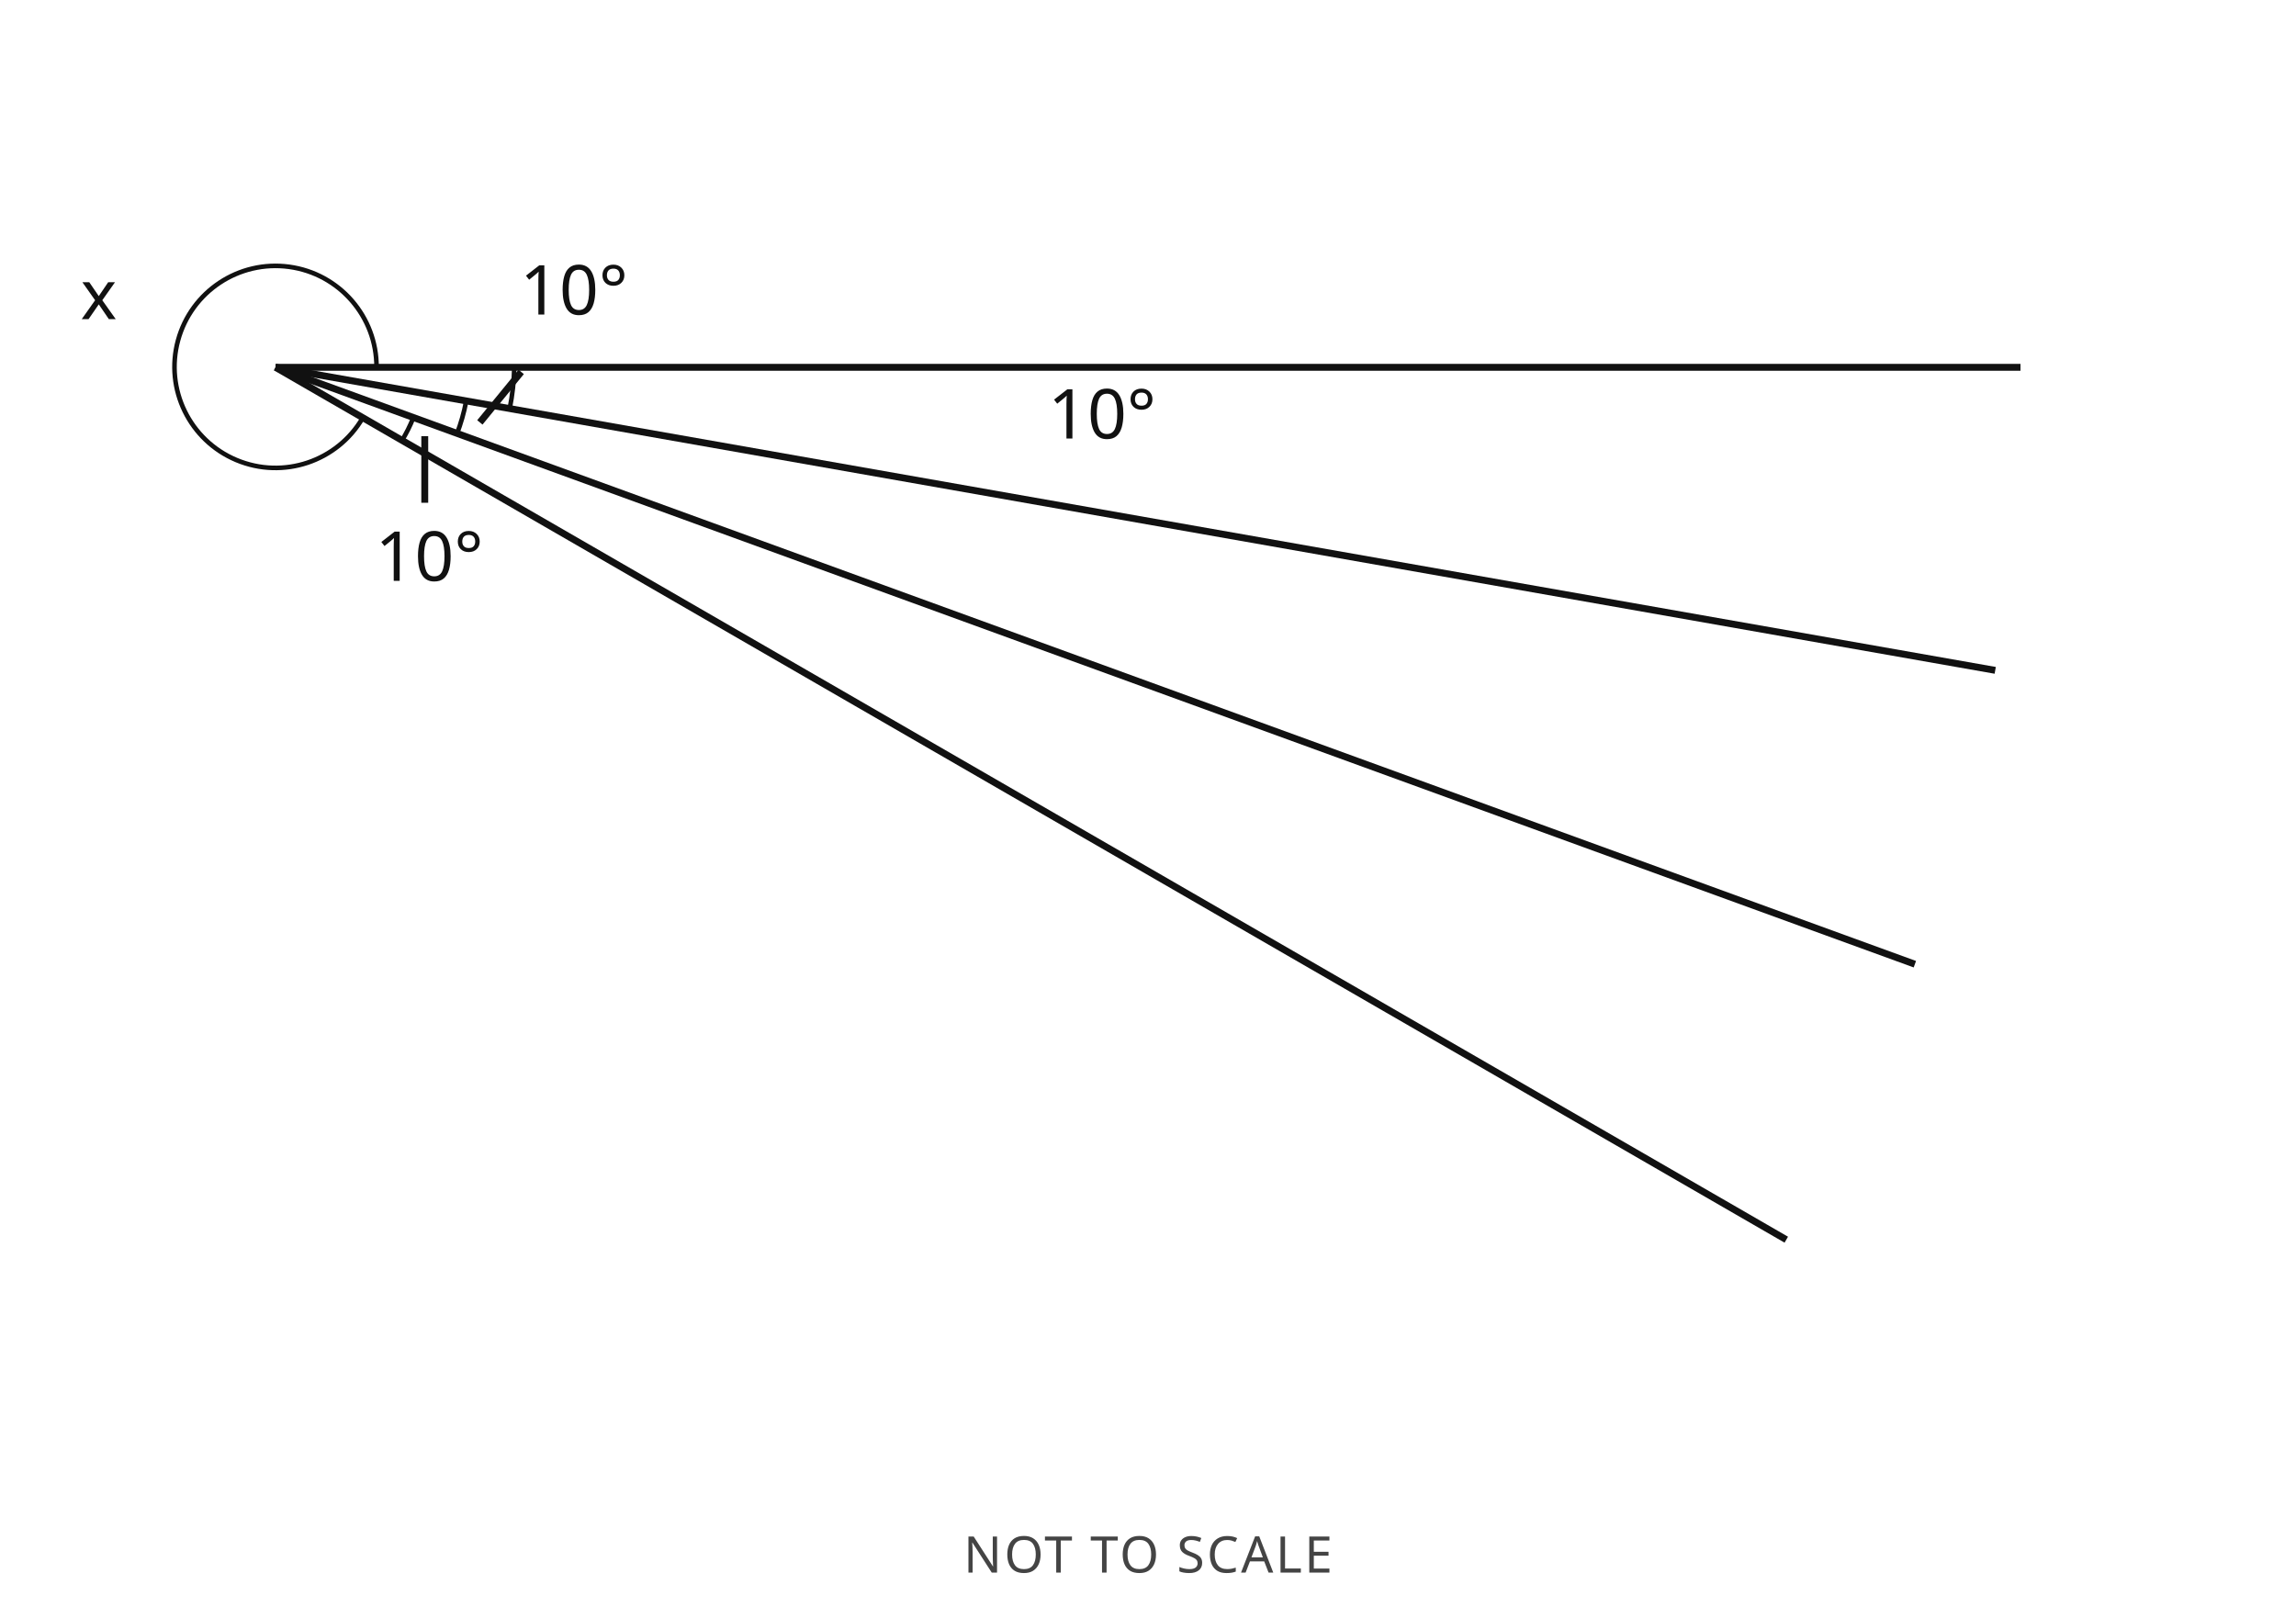
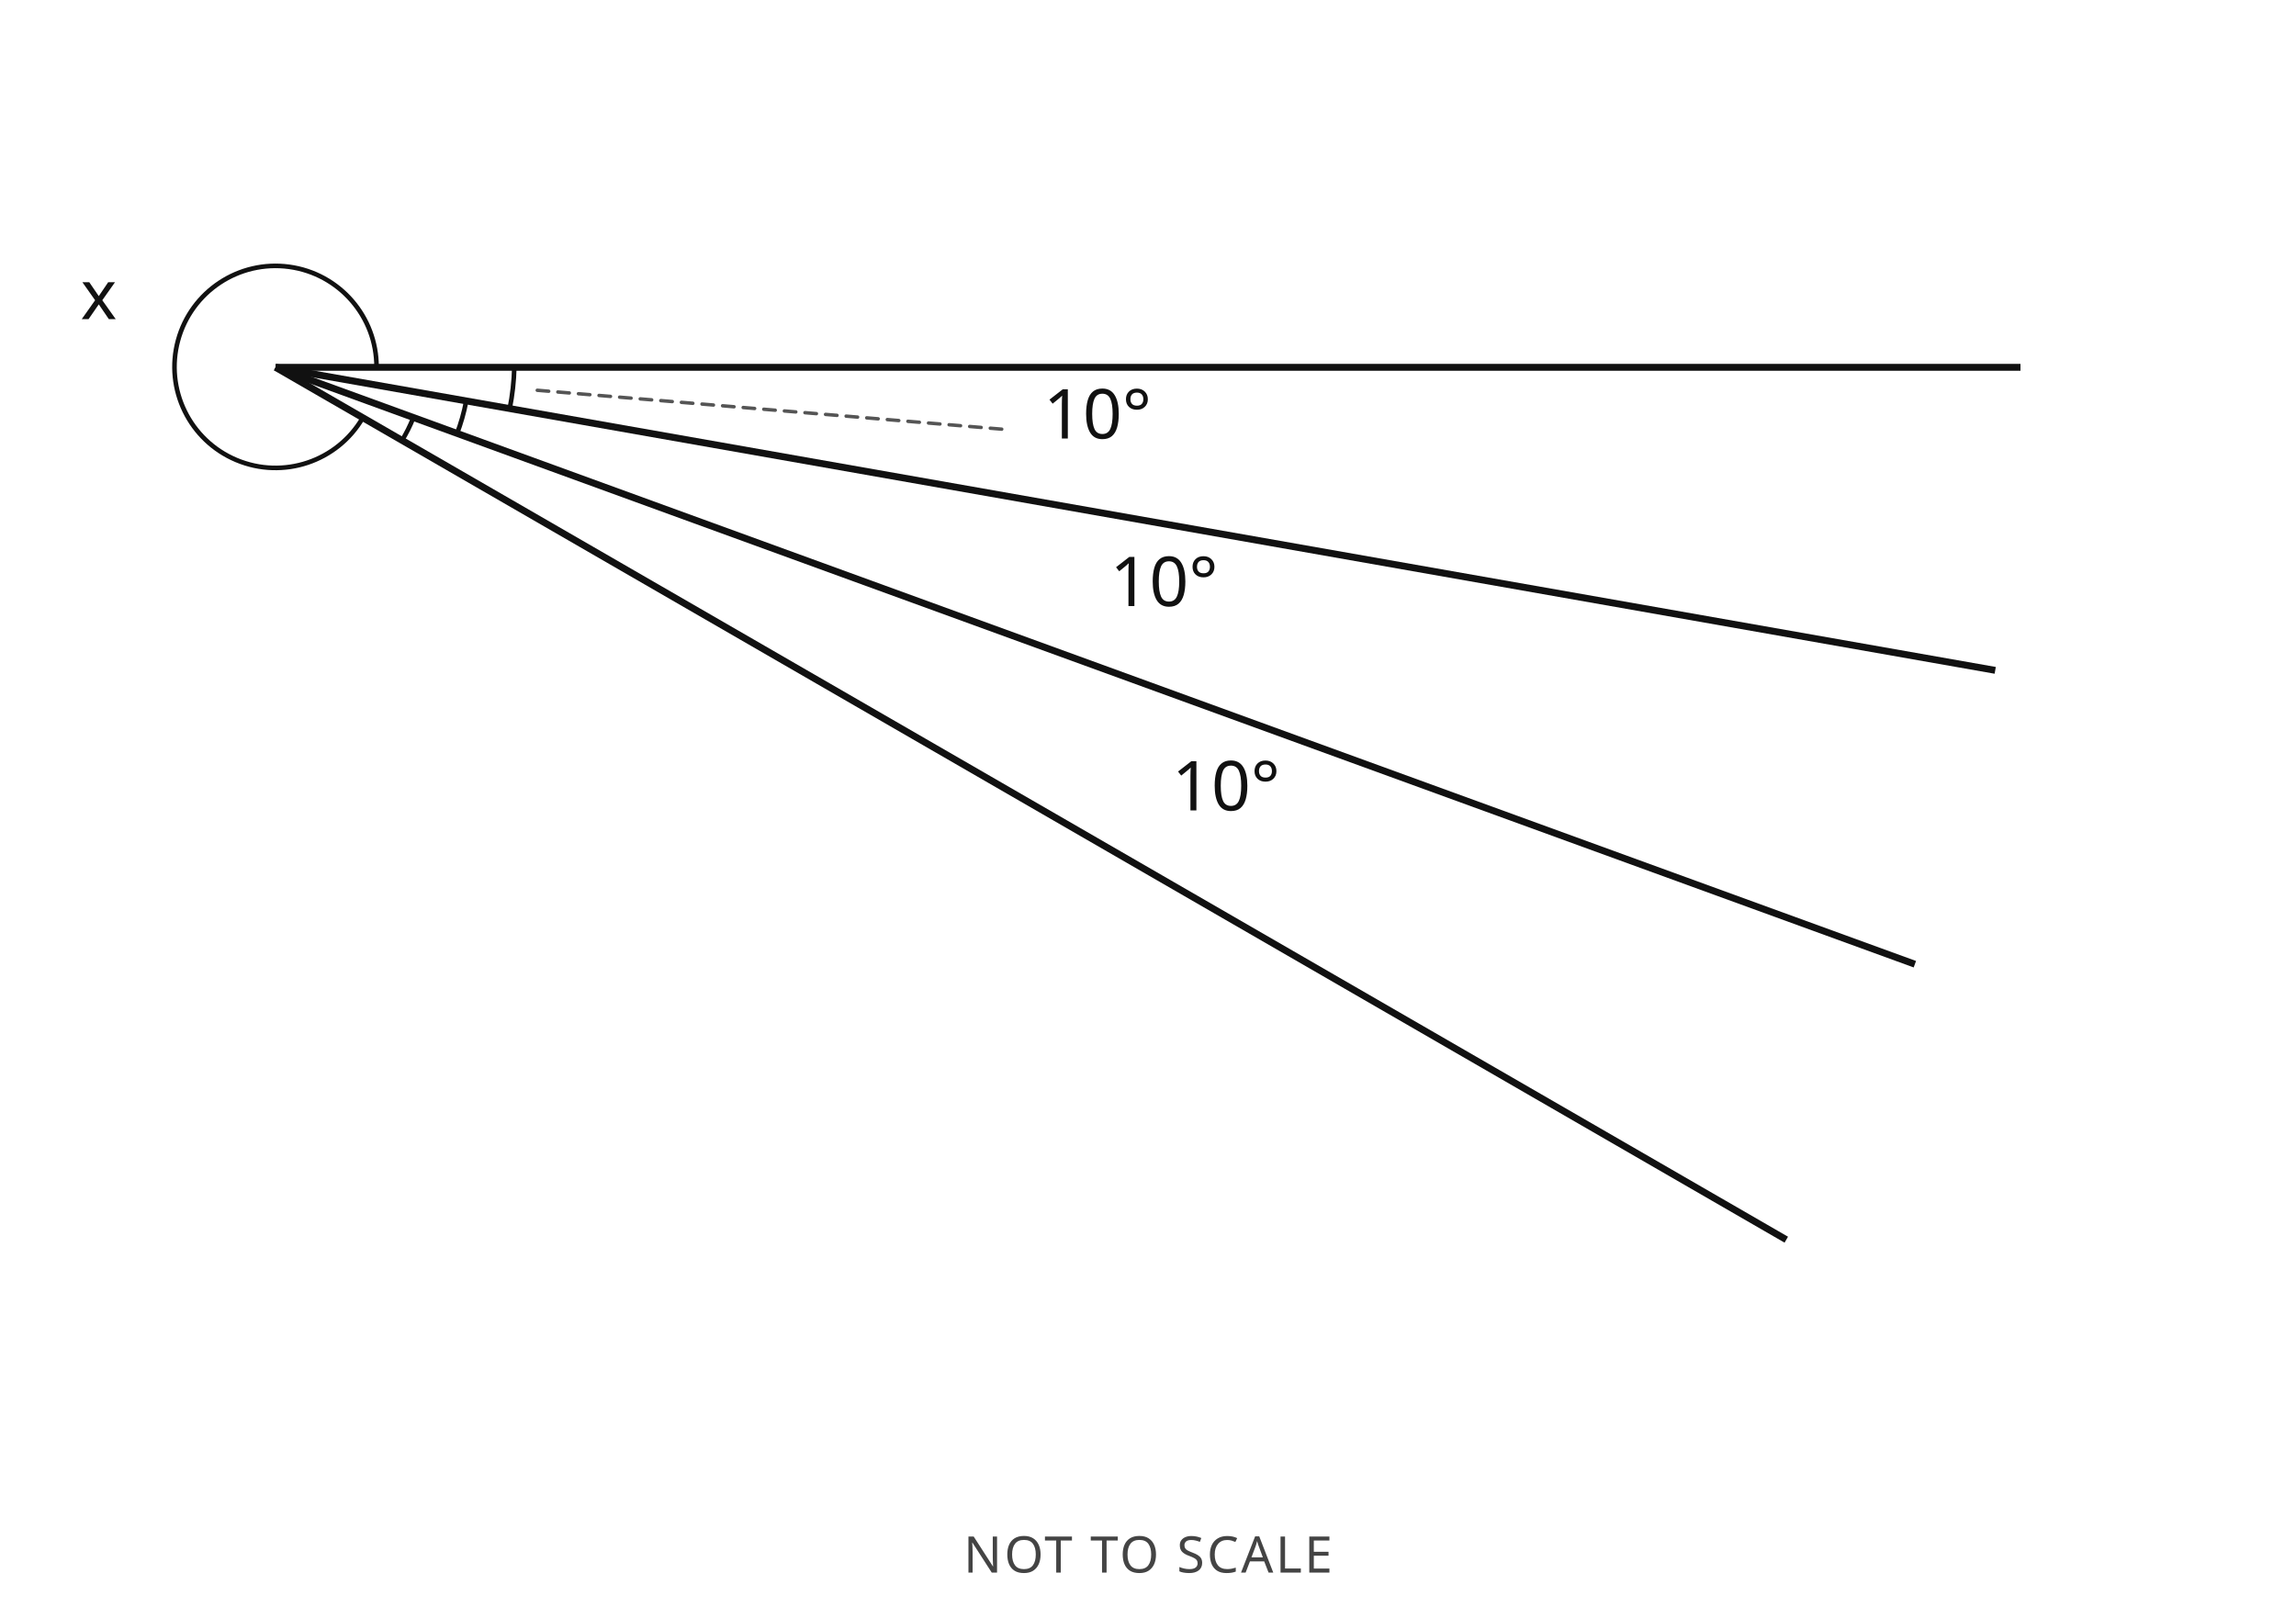
<svg xmlns="http://www.w3.org/2000/svg" viewBox="0 0 1000 700" role="img" aria-label="Diagram: angles meeting consecutively around a point, with an unknown angle x.">
-   <style>.gl{stroke:#111;stroke-width:3;fill:none}.ga{stroke:#111;stroke-width:2;fill:none}.gt{stroke:#111;stroke-width:3}.gx{stroke:#111;stroke-width:3}.gv{fill:#111}text{font-family:sans-serif;font-size:30px;fill:#111}.gn{font-size:22px;fill:#444;letter-spacing:1px}</style>
+   <style>.gl{stroke:#111;stroke-width:3;fill:none}.ga{stroke:#111;stroke-width:2;fill:none}.gt{stroke:#111;stroke-width:3}.gx{stroke:#555;stroke-width:1.5;stroke-dasharray:5 4;stroke-linecap:round;fill:none}.gv{fill:#111}text{font-family:sans-serif;font-size:30px;fill:#111}.gn{font-size:22px;fill:#444;letter-spacing:1px}</style>
  <line class="gl" x1="120" y1="160" x2="880" y2="160" />
  <line class="gl" x1="120" y1="160" x2="778" y2="540" />
  <line class="gl" x1="120" y1="160" x2="834" y2="420" />
  <line class="gl" x1="120" y1="160" x2="869" y2="292" />
  <path class="ga" d="M 164 160 A 44 44 0 1 0 158 182" />
  <path class="ga" d="M 175 192 A 64 64 0 0 0 180 182" />
  <path class="ga" d="M 199 189 A 84 84 0 0 0 203 175" />
  <path class="ga" d="M 222 178 A 104 104 0 0 0 224 160" />
-   <line class="gx" x1="185" y1="190" x2="185" y2="219" />
-   <line class="gx" x1="209" y1="184" x2="227" y2="162" />
+   <line class="gx" x1="234" y1="170" x2="437" y2="187" />
  <text x="43" y="139" text-anchor="middle">x</text>
-   <text x="187" y="253" text-anchor="middle">10°</text>
-   <text x="250" y="137" text-anchor="middle">10°</text>
-   <text x="480" y="191" text-anchor="middle">10°</text>
+   <text x="534" y="353" text-anchor="middle">10°</text>
+   <text x="507" y="264" text-anchor="middle">10°</text>
+   <text x="478" y="191" text-anchor="middle">10°</text>
  <text class="gn" x="500" y="685" text-anchor="middle">NOT TO SCALE</text>
</svg>
